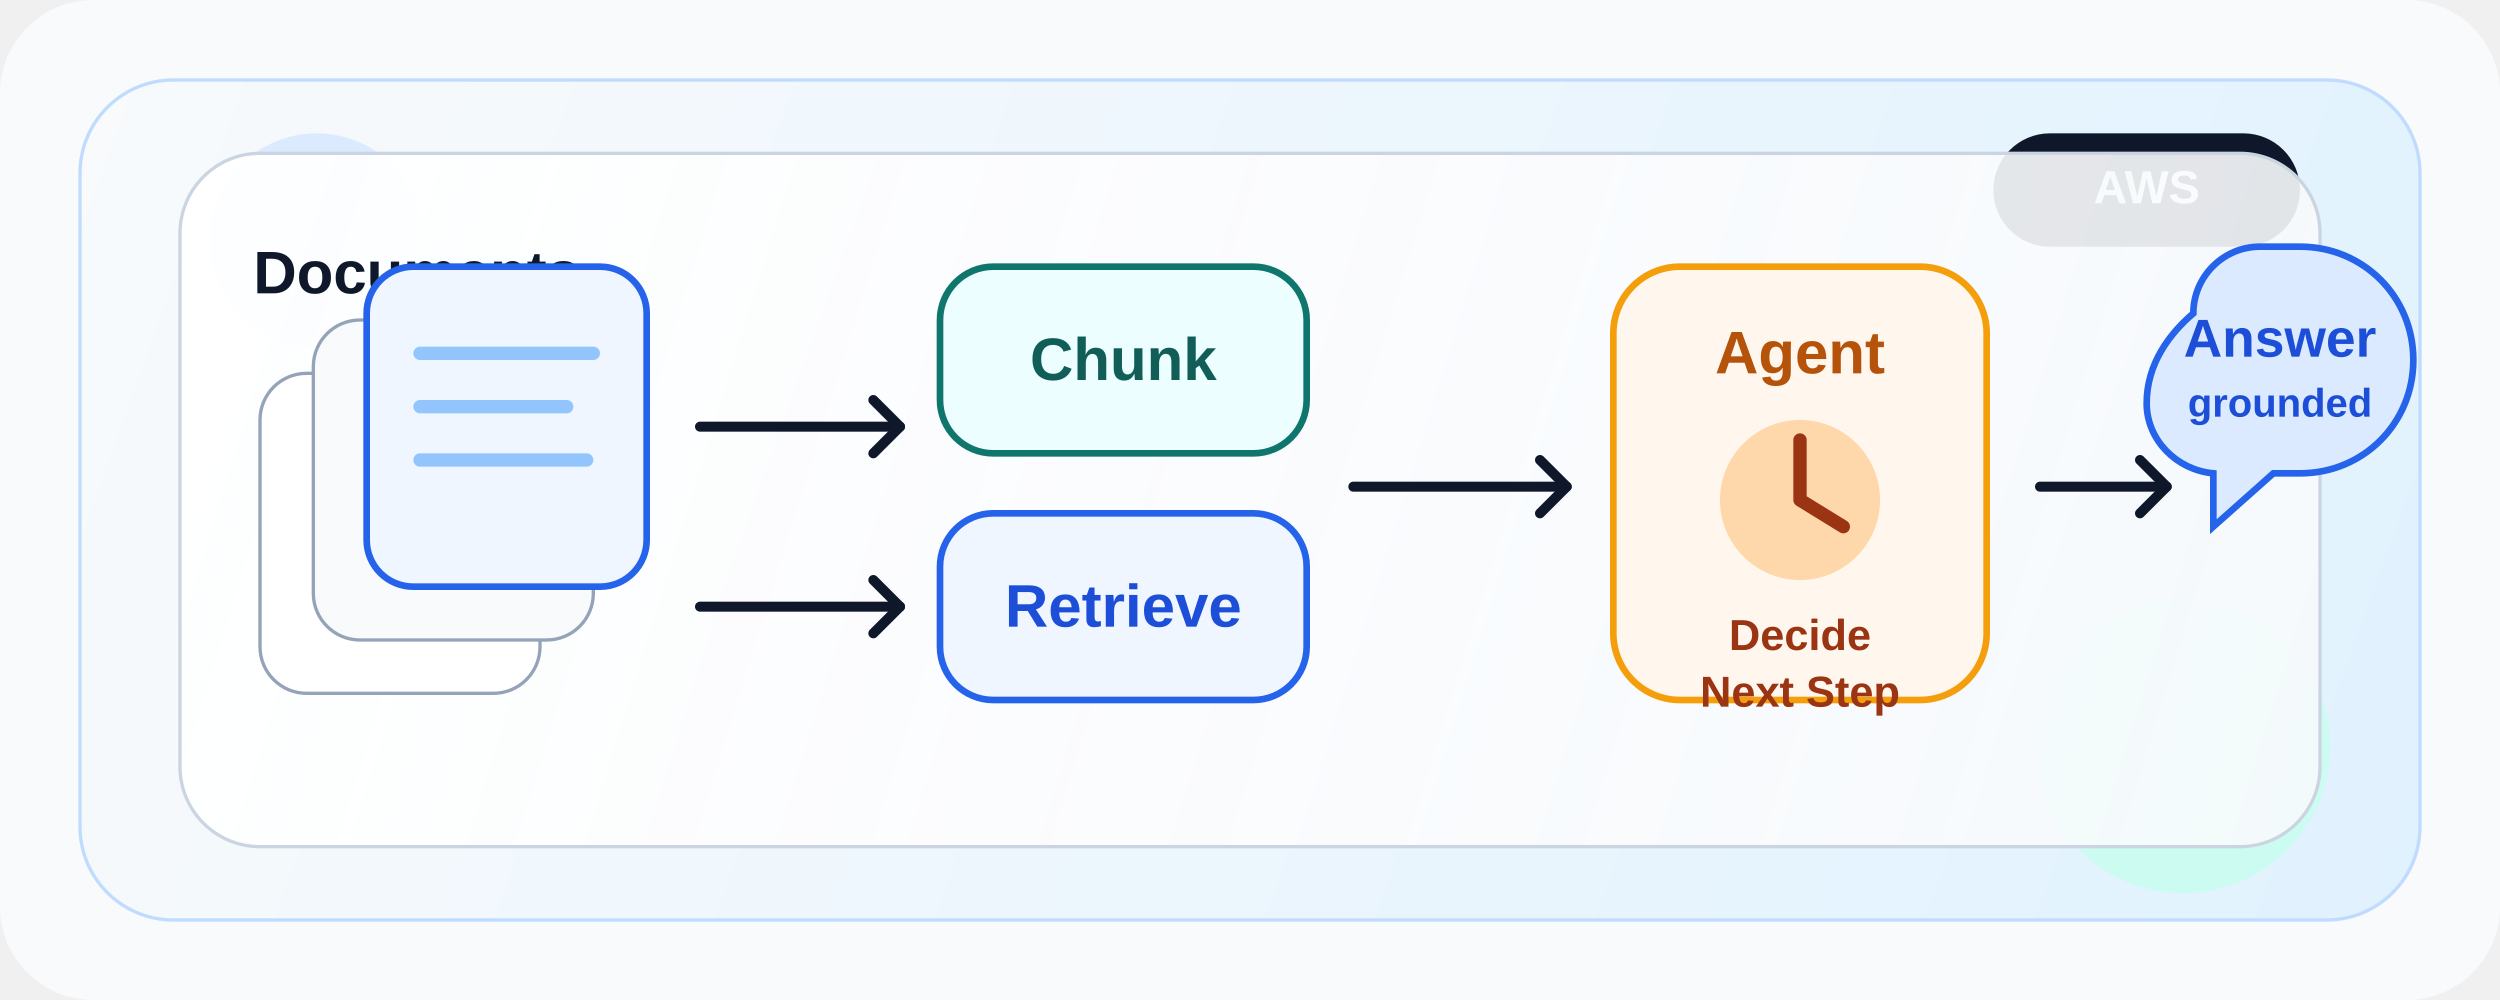
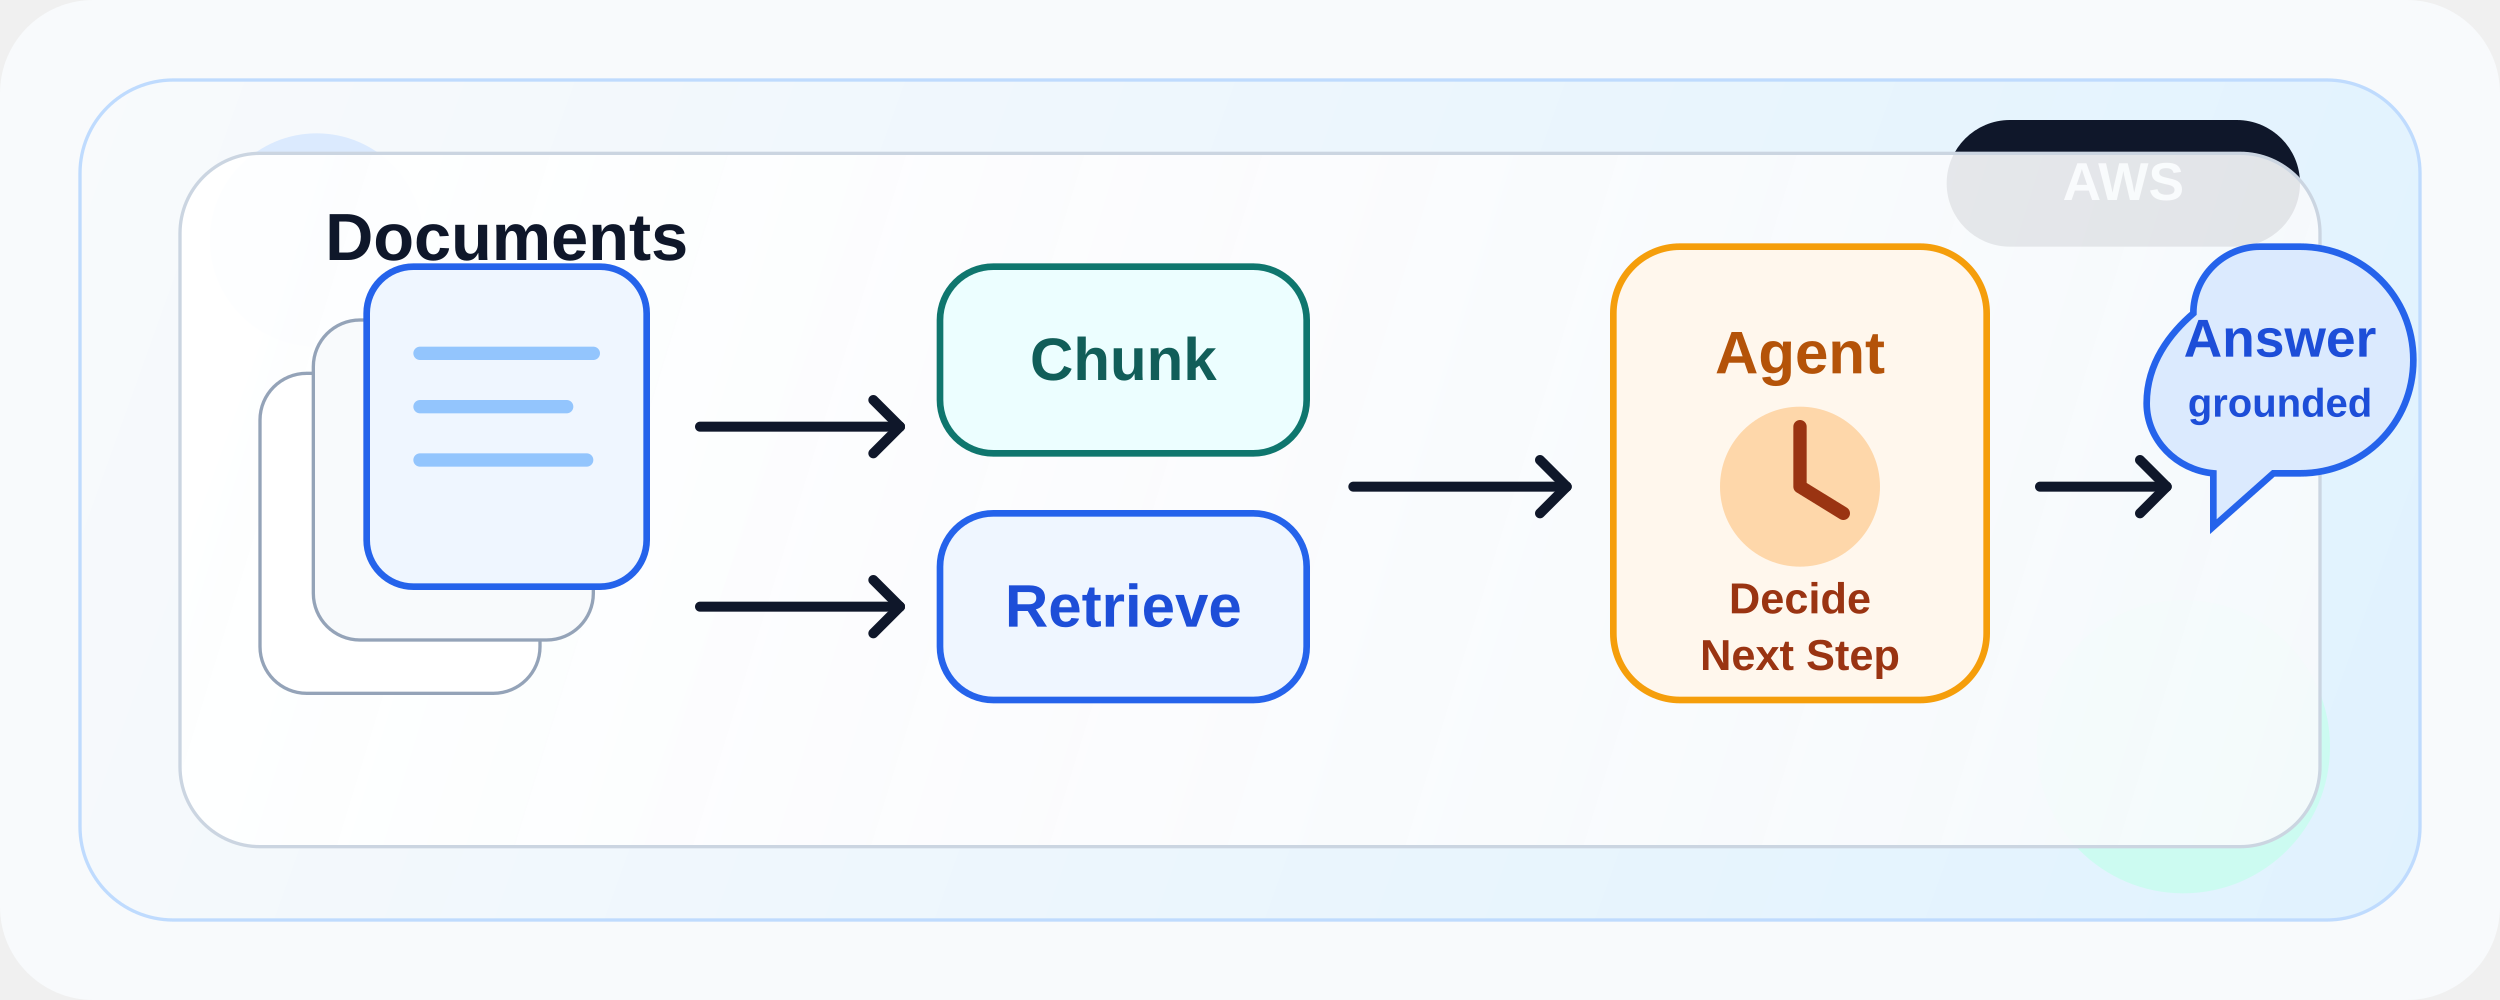
<svg xmlns="http://www.w3.org/2000/svg" width="750" height="300" viewBox="0 0 750 300" fill="none">
  <defs>
    <linearGradient id="bg" x1="24" y1="24" x2="726" y2="276" gradientUnits="userSpaceOnUse">
      <stop stop-color="#F8FAFC" />
      <stop offset="1" stop-color="#E0F2FE" />
    </linearGradient>
    <linearGradient id="panel" x1="68" y1="58" x2="690" y2="250" gradientUnits="userSpaceOnUse">
      <stop stop-color="#FFFFFF" stop-opacity="0.95" />
      <stop offset="1" stop-color="#F8FAFC" stop-opacity="0.9" />
    </linearGradient>
  </defs>
  <rect width="750" height="300" rx="28" fill="#F8FAFC" />
  <rect x="24" y="24" width="702" height="252" rx="28" fill="url(#bg)" stroke="#BFDBFE" />
  <circle cx="95" cy="72" r="32" fill="#DBEAFE" />
  <circle cx="655" cy="224" r="44" fill="#CCFBF1" />
-   <rect x="598" y="40" width="92" height="34" rx="17" fill="#0F172A" />
-   <text x="644" y="61" text-anchor="middle" font-family="Arial, sans-serif" font-size="14" font-weight="700" fill="#F8FAFC">AWS</text>
+   <rect x="584" y="36" width="106" height="38" rx="19" fill="#0F172A" />
+   <text x="637" y="60" text-anchor="middle" font-family="Arial, sans-serif" font-size="16" font-weight="700" fill="#F8FAFC">AWS</text>
  <rect x="54" y="46" width="642" height="208" rx="24" fill="url(#panel)" stroke="#CBD5E1" />
-   <text x="76" y="88" font-family="Arial, sans-serif" font-size="18" font-weight="700" fill="#0F172A">Documents</text>
+   <text x="152" y="78" text-anchor="middle" font-family="Arial, sans-serif" font-size="20" font-weight="700" fill="#0F172A">Documents</text>
  <rect x="78" y="112" width="84" height="96" rx="14" fill="#FFFFFF" stroke="#94A3B8" />
  <rect x="94" y="96" width="84" height="96" rx="14" fill="#F8FAFC" stroke="#94A3B8" />
  <rect x="110" y="80" width="84" height="96" rx="14" fill="#EFF6FF" stroke="#2563EB" stroke-width="2" />
  <line x1="126" y1="106" x2="178" y2="106" stroke="#93C5FD" stroke-width="4" stroke-linecap="round" />
  <line x1="126" y1="122" x2="170" y2="122" stroke="#93C5FD" stroke-width="4" stroke-linecap="round" />
  <line x1="126" y1="138" x2="176" y2="138" stroke="#93C5FD" stroke-width="4" stroke-linecap="round" />
  <path d="M210 128H270" stroke="#0F172A" stroke-width="3" stroke-linecap="round" />
  <path d="M262 120L270 128L262 136" stroke="#0F172A" stroke-width="3" stroke-linecap="round" stroke-linejoin="round" />
  <path d="M210 182H270" stroke="#0F172A" stroke-width="3" stroke-linecap="round" />
  <path d="M262 174L270 182L262 190" stroke="#0F172A" stroke-width="3" stroke-linecap="round" stroke-linejoin="round" />
  <rect x="282" y="80" width="110" height="56" rx="16" fill="#ECFEFF" stroke="#0F766E" stroke-width="2" />
  <text x="337" y="114" text-anchor="middle" font-family="Arial, sans-serif" font-size="18" font-weight="700" fill="#115E59">Chunk</text>
  <rect x="282" y="154" width="110" height="56" rx="16" fill="#EFF6FF" stroke="#2563EB" stroke-width="2" />
  <text x="337" y="188" text-anchor="middle" font-family="Arial, sans-serif" font-size="18" font-weight="700" fill="#1D4ED8">Retrieve</text>
  <path d="M406 146H470" stroke="#0F172A" stroke-width="3" stroke-linecap="round" />
  <path d="M462 138L470 146L462 154" stroke="#0F172A" stroke-width="3" stroke-linecap="round" stroke-linejoin="round" />
-   <rect x="484" y="80" width="112" height="130" rx="20" fill="#FFF7ED" stroke="#F59E0B" stroke-width="2" />
+   <rect x="484" y="74" width="112" height="136" rx="20" fill="#FFF7ED" stroke="#F59E0B" stroke-width="2" />
  <text x="540" y="112" text-anchor="middle" font-family="Arial, sans-serif" font-size="18" font-weight="700" fill="#B45309">Agent</text>
-   <circle cx="540" cy="150" r="24" fill="#FED7AA" />
-   <path d="M540 132V150L553 158" stroke="#9A3412" stroke-width="4" stroke-linecap="round" stroke-linejoin="round" />
-   <text x="540" y="195" text-anchor="middle" font-family="Arial, sans-serif" font-size="13" font-weight="700" fill="#9A3412">Decide</text>
-   <text x="540" y="212" text-anchor="middle" font-family="Arial, sans-serif" font-size="13" font-weight="700" fill="#9A3412">Next Step</text>
+   <circle cx="540" cy="146" r="24" fill="#FED7AA" />
+   <path d="M540 128V146L553 154" stroke="#9A3412" stroke-width="4" stroke-linecap="round" stroke-linejoin="round" />
+   <text x="540" y="184" text-anchor="middle" font-family="Arial, sans-serif" font-size="13" font-weight="700" fill="#9A3412">Decide</text>
+   <text x="540" y="201" text-anchor="middle" font-family="Arial, sans-serif" font-size="13" font-weight="700" fill="#9A3412">Next Step</text>
  <path d="M612 146H650" stroke="#0F172A" stroke-width="3" stroke-linecap="round" />
  <path d="M642 138L650 146L642 154" stroke="#0F172A" stroke-width="3" stroke-linecap="round" stroke-linejoin="round" />
  <path d="M658 94C658 83 667 74 678 74H690C709 74 724 89 724 108C724 127 709 142 690 142H682L664 158V142C653 141 644 132 644 121C644 109 651 100 658 94Z" fill="#DBEAFE" stroke="#2563EB" stroke-width="2" />
  <text x="684" y="107" text-anchor="middle" font-family="Arial, sans-serif" font-size="16" font-weight="700" fill="#1D4ED8">Answer</text>
  <text x="684" y="125" text-anchor="middle" font-family="Arial, sans-serif" font-size="12" font-weight="700" fill="#1D4ED8">grounded</text>
</svg>
